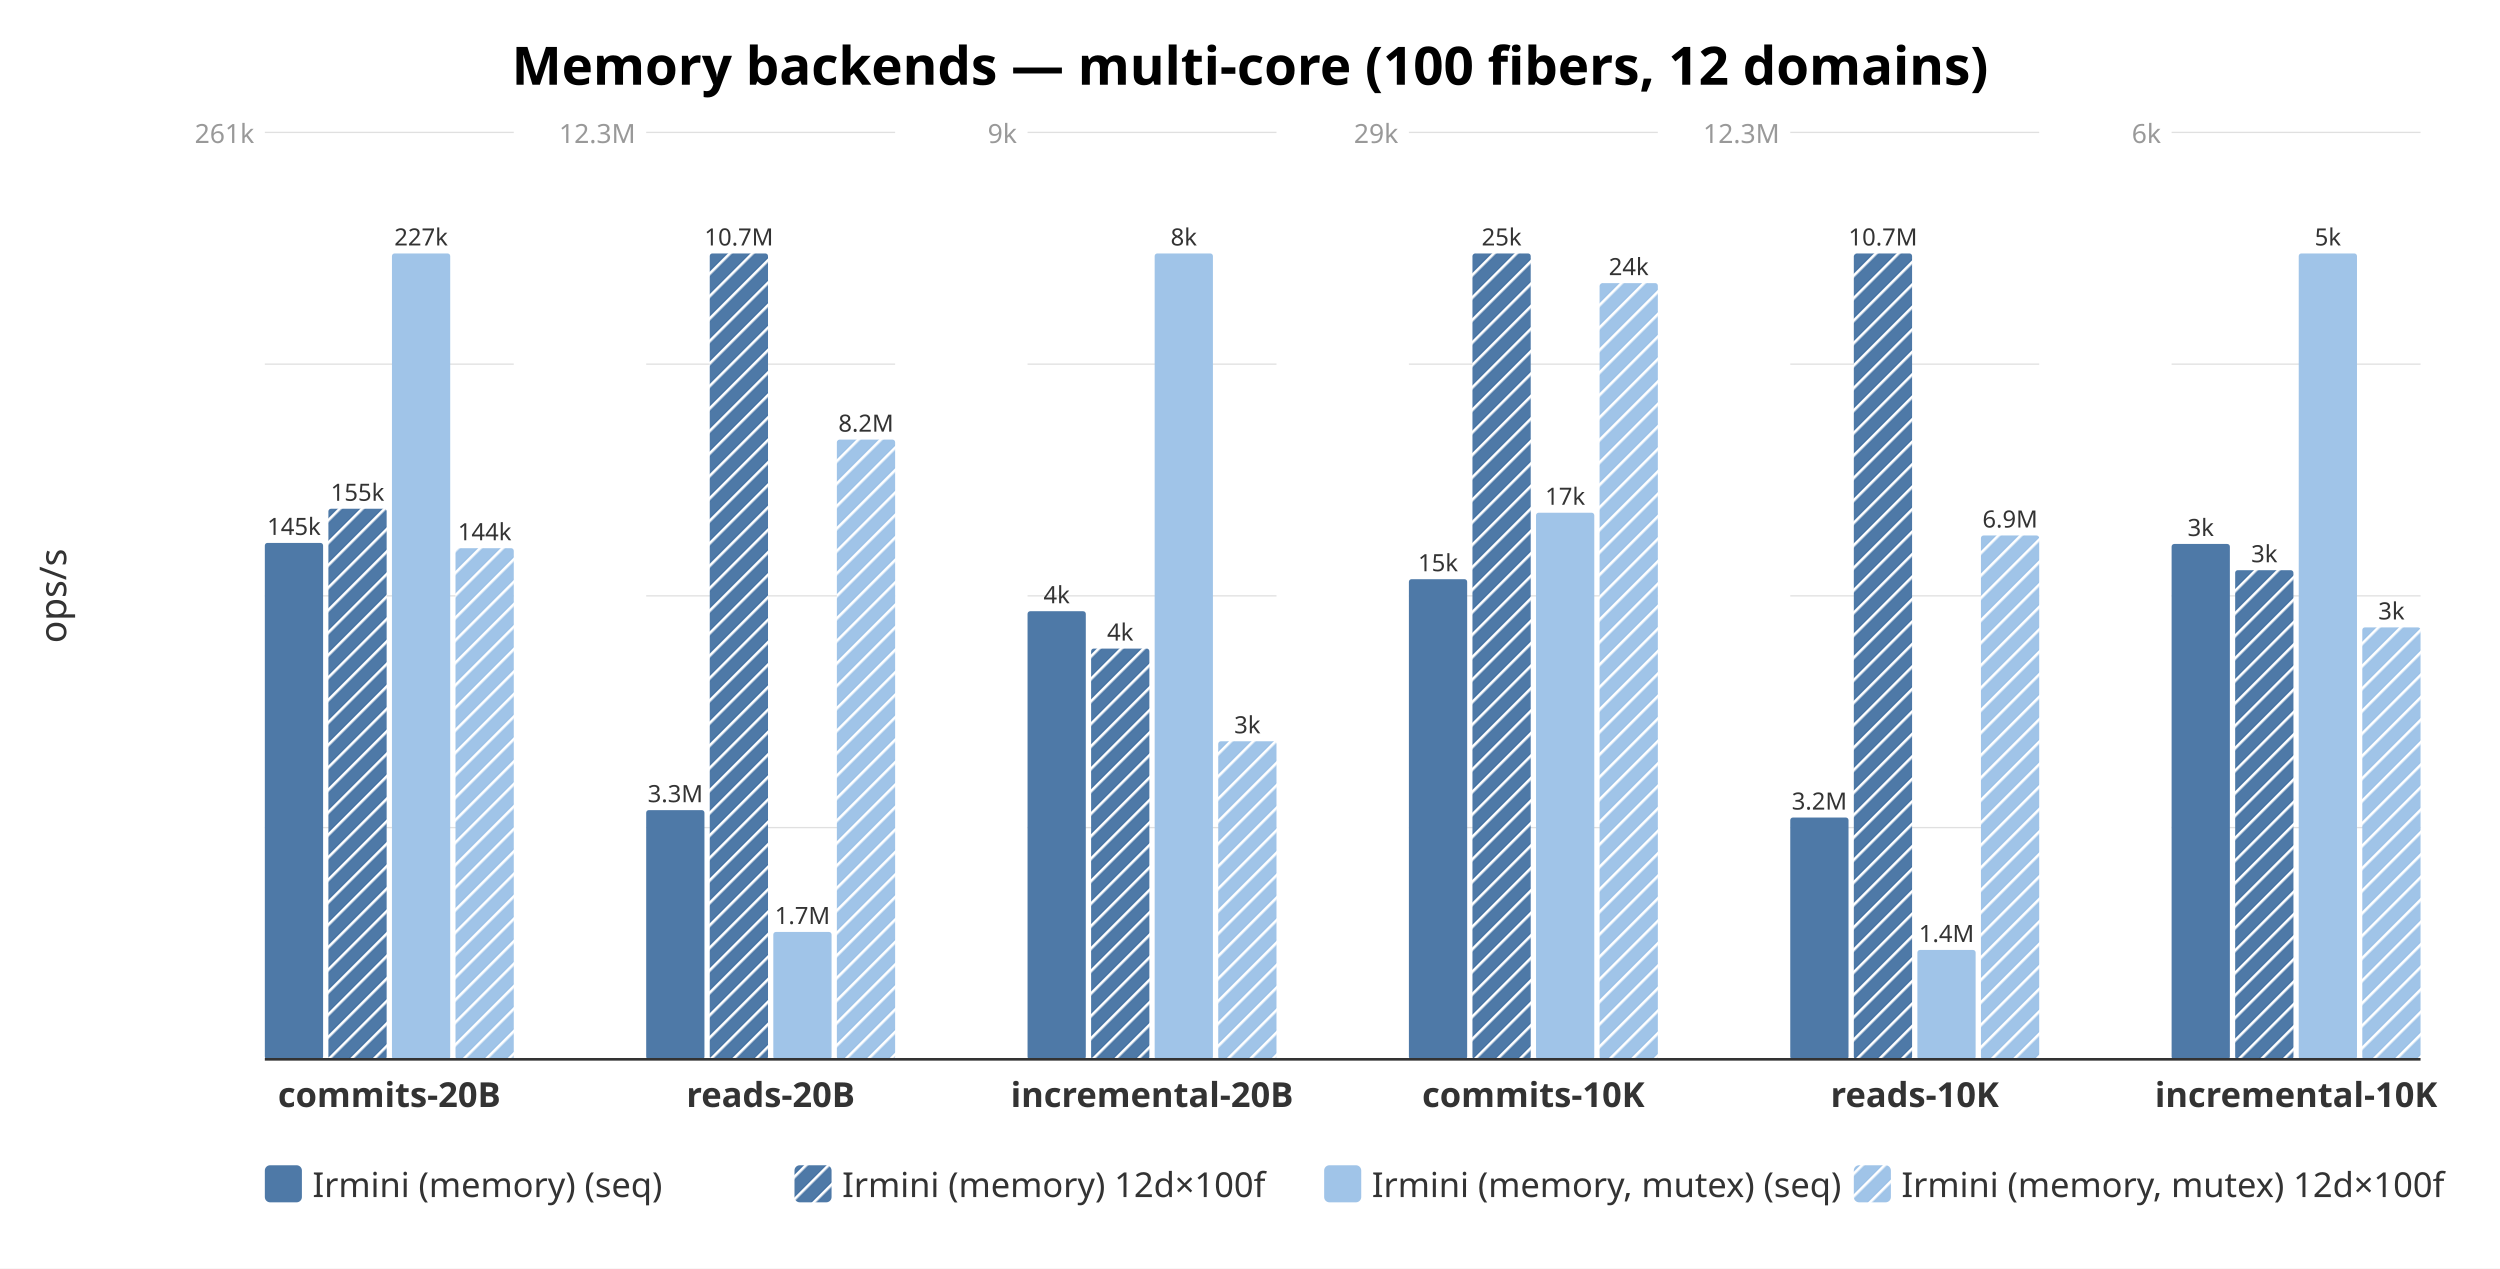
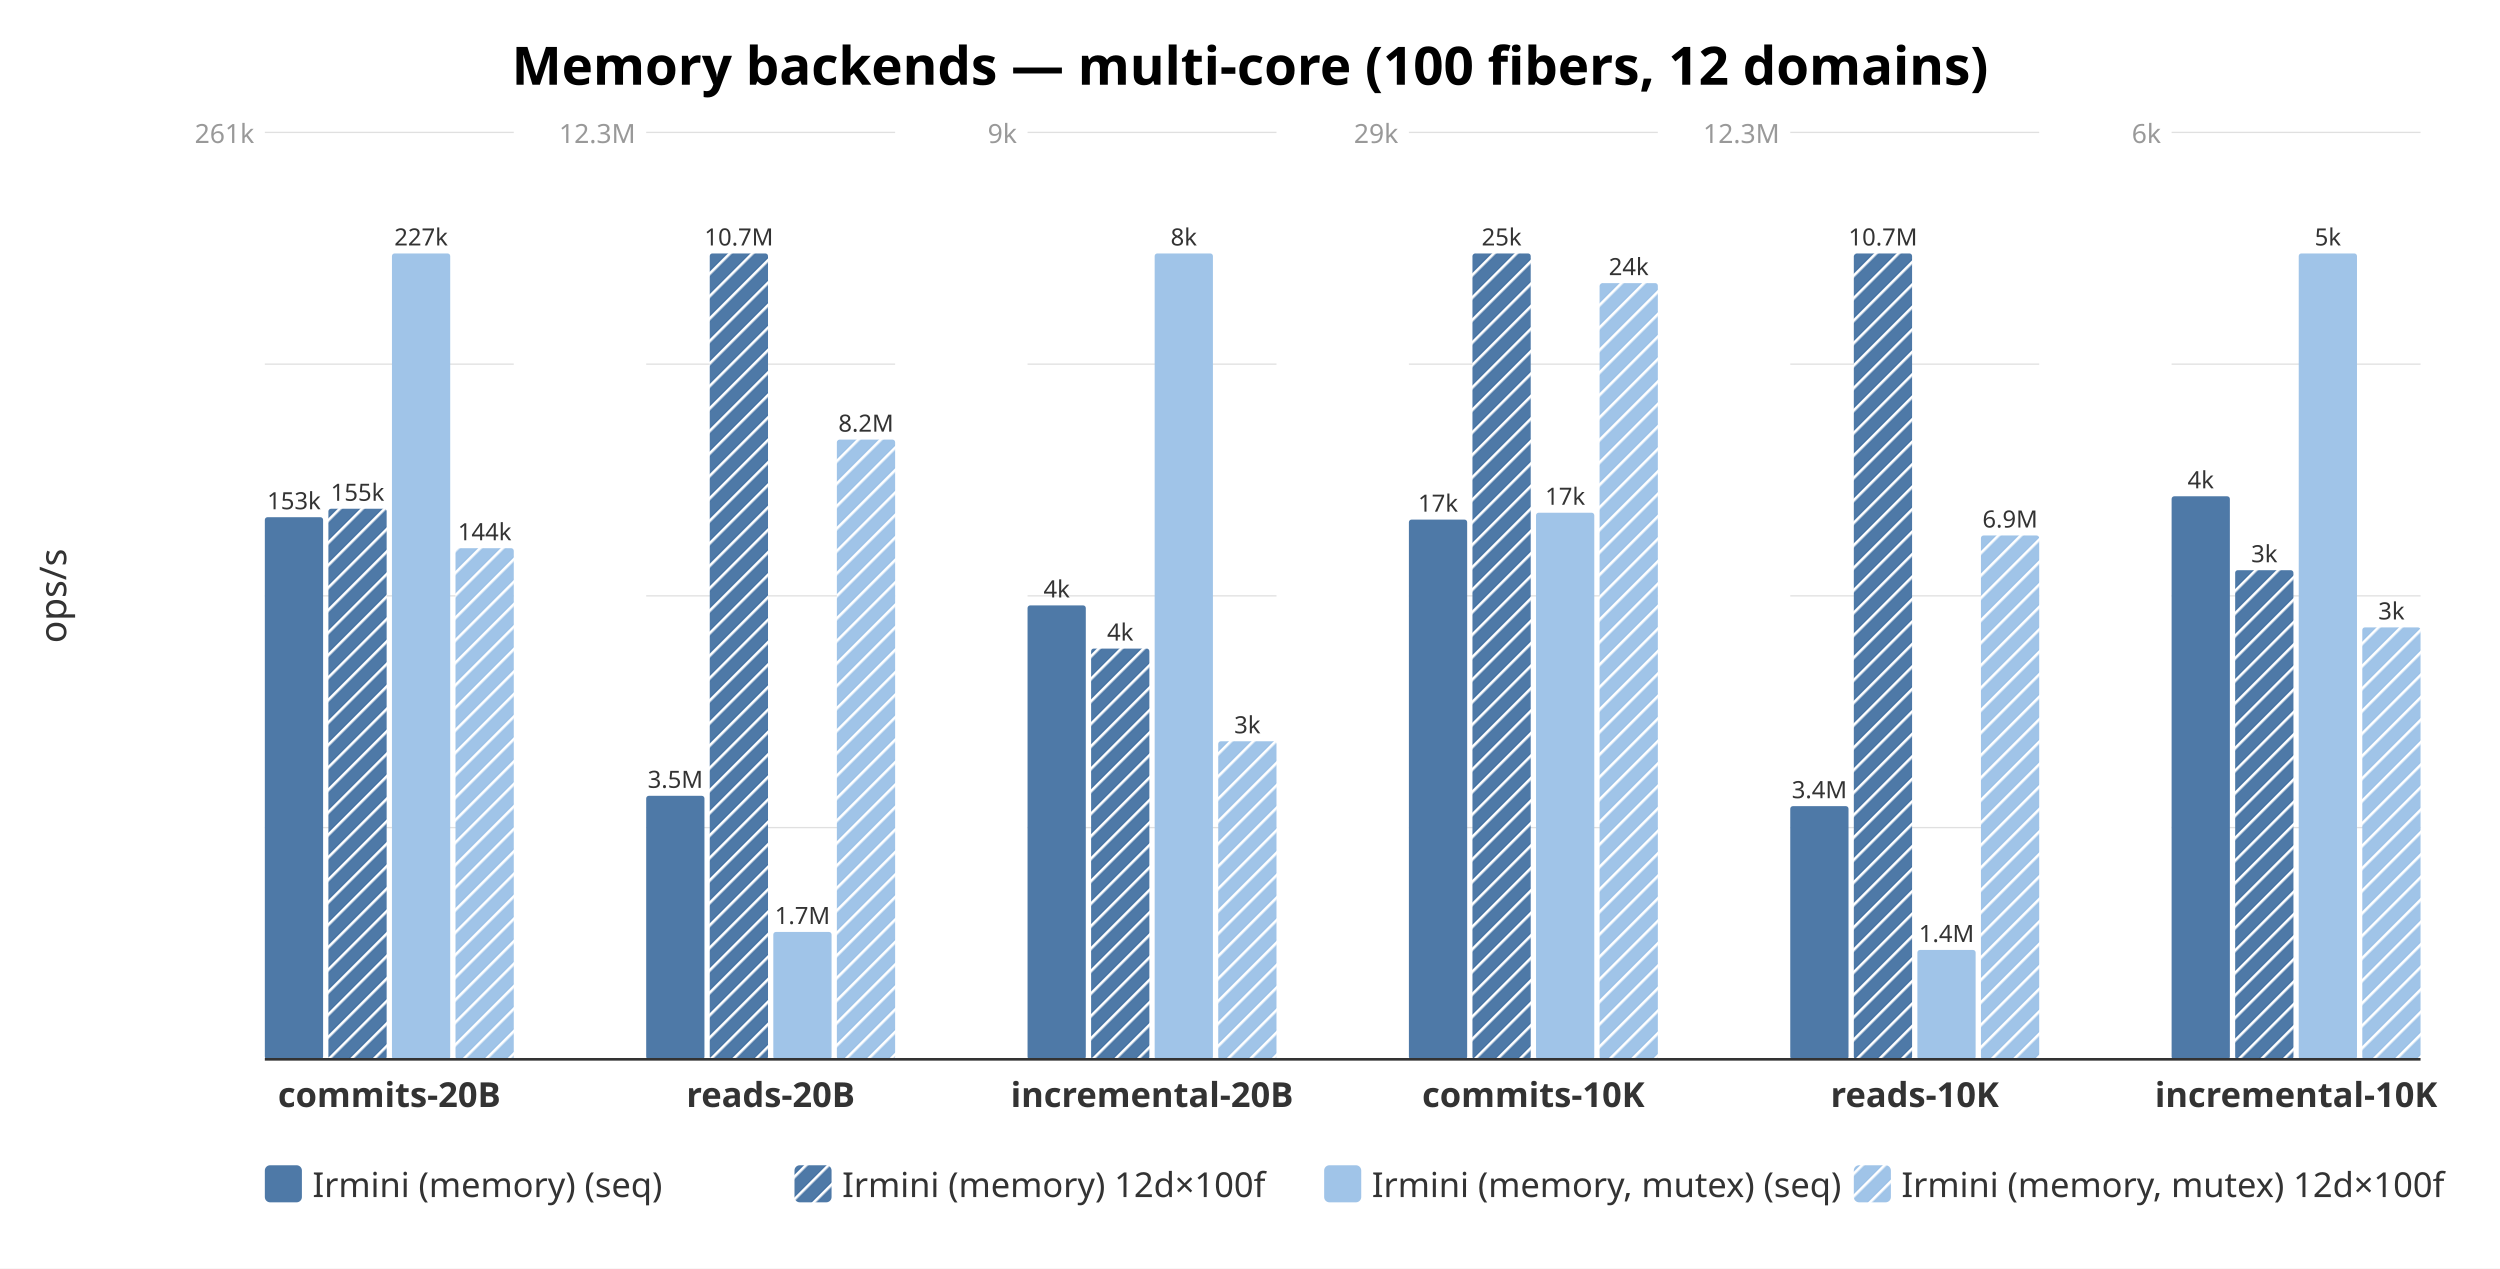
<svg xmlns="http://www.w3.org/2000/svg" width="944" height="479" font-family="system-ui, sans-serif" font-size="14">
  <rect width="944" height="479" fill="white" />
  <defs>
-     <pattern id="hatch-3034" width="6" height="6" patternUnits="userSpaceOnUse" patternTransform="rotate(45)">
+     <pattern id="hatch-6198" width="6" height="6" patternUnits="userSpaceOnUse" patternTransform="rotate(45)">
      <rect width="6" height="6" fill="#4e79a7" />
      <line x1="0" y1="0" x2="0" y2="6" stroke="white" stroke-width="2" />
    </pattern>
-     <pattern id="hatch-2507" width="6" height="6" patternUnits="userSpaceOnUse" patternTransform="rotate(45)">
+     <pattern id="hatch-8753" width="6" height="6" patternUnits="userSpaceOnUse" patternTransform="rotate(45)">
      <rect width="6" height="6" fill="#a0c4e8" />
      <line x1="0" y1="0" x2="0" y2="6" stroke="white" stroke-width="2" />
    </pattern>
  </defs>
  <text x="472.0" y="32" text-anchor="middle" font-size="20" font-weight="bold">Memory backends — multi-core (100 fibers, 12 domains)</text>
  <g transform="translate(100,50)">
    <text x="-75" y="175.0" text-anchor="middle" font-size="14" fill="#333" transform="rotate(-90,-75,175.0)">ops/s</text>
    <line x1="0" y1="262.5" x2="94" y2="262.5" stroke="#e0e0e0" stroke-width="0.5" />
    <line x1="0" y1="175.0" x2="94" y2="175.0" stroke="#e0e0e0" stroke-width="0.5" />
    <line x1="0" y1="87.5" x2="94" y2="87.5" stroke="#e0e0e0" stroke-width="0.5" />
    <line x1="0" y1="0.0" x2="94" y2="0.0" stroke="#e0e0e0" stroke-width="0.5" />
    <text x="-4.0" y="4.0" text-anchor="end" font-size="10" fill="#999">261k</text>
-     <rect x="0.0" y="155.0" width="22" height="195.0" fill="#4e79a7" rx="1" />
-     <text x="11.0" y="152.0" text-anchor="middle" font-size="9" fill="#333">145k</text>
-     <rect x="24.0" y="142.1" width="22" height="207.9" fill="url(#hatch-3034)" rx="1" />
+     <rect x="0.0" y="145.3" width="22" height="204.7" fill="#4e79a7" rx="1" />
+     <text x="11.0" y="142.3" text-anchor="middle" font-size="9" fill="#333">153k</text>
+     <rect x="24.0" y="142.1" width="22" height="207.9" fill="url(#hatch-6198)" rx="1" />
    <text x="35.0" y="139.1" text-anchor="middle" font-size="9" fill="#333">155k</text>
    <rect x="48.0" y="45.7" width="22" height="304.3" fill="#a0c4e8" rx="1" />
    <text x="59.0" y="42.7" text-anchor="middle" font-size="9" fill="#333">227k</text>
-     <rect x="72.0" y="157.0" width="22" height="193.0" fill="url(#hatch-2507)" rx="1" />
+     <rect x="72.0" y="157.0" width="22" height="193.0" fill="url(#hatch-8753)" rx="1" />
    <text x="83.0" y="154.0" text-anchor="middle" font-size="9" fill="#333">144k</text>
    <text x="47.0" y="368" text-anchor="middle" font-size="13" font-weight="bold" fill="#333">commits-20B</text>
    <line x1="144" y1="262.5" x2="238" y2="262.5" stroke="#e0e0e0" stroke-width="0.5" />
    <line x1="144" y1="175.0" x2="238" y2="175.0" stroke="#e0e0e0" stroke-width="0.5" />
    <line x1="144" y1="87.5" x2="238" y2="87.5" stroke="#e0e0e0" stroke-width="0.5" />
    <line x1="144" y1="0.0" x2="238" y2="0.0" stroke="#e0e0e0" stroke-width="0.5" />
    <text x="140.0" y="4.0" text-anchor="end" font-size="10" fill="#999">12.3M</text>
-     <rect x="144.0" y="255.9" width="22" height="94.1" fill="#4e79a7" rx="1" />
-     <text x="155.0" y="252.9" text-anchor="middle" font-size="9" fill="#333">3.3M</text>
-     <rect x="168.0" y="45.7" width="22" height="304.3" fill="url(#hatch-3034)" rx="1" />
+     <rect x="144.0" y="250.5" width="22" height="99.5" fill="#4e79a7" rx="1" />
+     <text x="155.0" y="247.5" text-anchor="middle" font-size="9" fill="#333">3.5M</text>
+     <rect x="168.0" y="45.7" width="22" height="304.3" fill="url(#hatch-6198)" rx="1" />
    <text x="179.0" y="42.7" text-anchor="middle" font-size="9" fill="#333">10.7M</text>
    <rect x="192.0" y="301.9" width="22" height="48.1" fill="#a0c4e8" rx="1" />
    <text x="203.0" y="298.9" text-anchor="middle" font-size="9" fill="#333">1.7M</text>
-     <rect x="216.0" y="116.0" width="22" height="234.0" fill="url(#hatch-2507)" rx="1" />
+     <rect x="216.0" y="116.0" width="22" height="234.0" fill="url(#hatch-8753)" rx="1" />
    <text x="227.0" y="113.0" text-anchor="middle" font-size="9" fill="#333">8.2M</text>
    <text x="191.0" y="368" text-anchor="middle" font-size="13" font-weight="bold" fill="#333">reads-20B</text>
    <line x1="288" y1="262.5" x2="382" y2="262.5" stroke="#e0e0e0" stroke-width="0.5" />
    <line x1="288" y1="175.0" x2="382" y2="175.0" stroke="#e0e0e0" stroke-width="0.5" />
    <line x1="288" y1="87.5" x2="382" y2="87.5" stroke="#e0e0e0" stroke-width="0.5" />
    <line x1="288" y1="0.0" x2="382" y2="0.0" stroke="#e0e0e0" stroke-width="0.5" />
    <text x="284.0" y="4.0" text-anchor="end" font-size="10" fill="#999">9k</text>
-     <rect x="288.0" y="180.8" width="22" height="169.2" fill="#4e79a7" rx="1" />
-     <text x="299.0" y="177.8" text-anchor="middle" font-size="9" fill="#333">4k</text>
-     <rect x="312.0" y="194.9" width="22" height="155.1" fill="url(#hatch-3034)" rx="1" />
+     <rect x="288.0" y="178.6" width="22" height="171.4" fill="#4e79a7" rx="1" />
+     <text x="299.0" y="175.6" text-anchor="middle" font-size="9" fill="#333">4k</text>
+     <rect x="312.0" y="194.9" width="22" height="155.1" fill="url(#hatch-6198)" rx="1" />
    <text x="323.0" y="191.9" text-anchor="middle" font-size="9" fill="#333">4k</text>
    <rect x="336.0" y="45.7" width="22" height="304.3" fill="#a0c4e8" rx="1" />
    <text x="347.0" y="42.7" text-anchor="middle" font-size="9" fill="#333">8k</text>
-     <rect x="360.0" y="229.9" width="22" height="120.1" fill="url(#hatch-2507)" rx="1" />
+     <rect x="360.0" y="229.9" width="22" height="120.1" fill="url(#hatch-8753)" rx="1" />
    <text x="371.0" y="226.9" text-anchor="middle" font-size="9" fill="#333">3k</text>
    <text x="335.0" y="368" text-anchor="middle" font-size="13" font-weight="bold" fill="#333">incremental-20B</text>
    <line x1="432" y1="262.5" x2="526" y2="262.5" stroke="#e0e0e0" stroke-width="0.5" />
    <line x1="432" y1="175.0" x2="526" y2="175.0" stroke="#e0e0e0" stroke-width="0.5" />
    <line x1="432" y1="87.5" x2="526" y2="87.5" stroke="#e0e0e0" stroke-width="0.5" />
    <line x1="432" y1="0.0" x2="526" y2="0.0" stroke="#e0e0e0" stroke-width="0.5" />
    <text x="428.0" y="4.0" text-anchor="end" font-size="10" fill="#999">29k</text>
-     <rect x="432.0" y="168.7" width="22" height="181.3" fill="#4e79a7" rx="1" />
-     <text x="443.0" y="165.7" text-anchor="middle" font-size="9" fill="#333">15k</text>
-     <rect x="456.0" y="45.7" width="22" height="304.3" fill="url(#hatch-3034)" rx="1" />
+     <rect x="432.0" y="146.2" width="22" height="203.8" fill="#4e79a7" rx="1" />
+     <text x="443.0" y="143.2" text-anchor="middle" font-size="9" fill="#333">17k</text>
+     <rect x="456.0" y="45.7" width="22" height="304.3" fill="url(#hatch-6198)" rx="1" />
    <text x="467.0" y="42.7" text-anchor="middle" font-size="9" fill="#333">25k</text>
    <rect x="480.0" y="143.6" width="22" height="206.4" fill="#a0c4e8" rx="1" />
    <text x="491.0" y="140.6" text-anchor="middle" font-size="9" fill="#333">17k</text>
-     <rect x="504.0" y="56.9" width="22" height="293.1" fill="url(#hatch-2507)" rx="1" />
+     <rect x="504.0" y="56.9" width="22" height="293.1" fill="url(#hatch-8753)" rx="1" />
    <text x="515.0" y="53.9" text-anchor="middle" font-size="9" fill="#333">24k</text>
    <text x="479.0" y="368" text-anchor="middle" font-size="13" font-weight="bold" fill="#333">commits-10K</text>
    <line x1="576" y1="262.5" x2="670" y2="262.5" stroke="#e0e0e0" stroke-width="0.5" />
    <line x1="576" y1="175.0" x2="670" y2="175.0" stroke="#e0e0e0" stroke-width="0.5" />
    <line x1="576" y1="87.5" x2="670" y2="87.5" stroke="#e0e0e0" stroke-width="0.5" />
    <line x1="576" y1="0.0" x2="670" y2="0.0" stroke="#e0e0e0" stroke-width="0.5" />
    <text x="572.0" y="4.0" text-anchor="end" font-size="10" fill="#999">12.3M</text>
-     <rect x="576.0" y="258.7" width="22" height="91.3" fill="#4e79a7" rx="1" />
-     <text x="587.0" y="255.7" text-anchor="middle" font-size="9" fill="#333">3.2M</text>
-     <rect x="600.0" y="45.7" width="22" height="304.3" fill="url(#hatch-3034)" rx="1" />
+     <rect x="576.0" y="254.4" width="22" height="95.6" fill="#4e79a7" rx="1" />
+     <text x="587.0" y="251.4" text-anchor="middle" font-size="9" fill="#333">3.4M</text>
+     <rect x="600.0" y="45.7" width="22" height="304.3" fill="url(#hatch-6198)" rx="1" />
    <text x="611.0" y="42.7" text-anchor="middle" font-size="9" fill="#333">10.7M</text>
    <rect x="624.0" y="308.7" width="22" height="41.3" fill="#a0c4e8" rx="1" />
    <text x="635.0" y="305.7" text-anchor="middle" font-size="9" fill="#333">1.4M</text>
-     <rect x="648.0" y="152.2" width="22" height="197.8" fill="url(#hatch-2507)" rx="1" />
+     <rect x="648.0" y="152.2" width="22" height="197.8" fill="url(#hatch-8753)" rx="1" />
    <text x="659.0" y="149.2" text-anchor="middle" font-size="9" fill="#333">6.9M</text>
    <text x="623.0" y="368" text-anchor="middle" font-size="13" font-weight="bold" fill="#333">reads-10K</text>
    <line x1="720" y1="262.5" x2="814" y2="262.5" stroke="#e0e0e0" stroke-width="0.5" />
    <line x1="720" y1="175.0" x2="814" y2="175.0" stroke="#e0e0e0" stroke-width="0.5" />
    <line x1="720" y1="87.5" x2="814" y2="87.5" stroke="#e0e0e0" stroke-width="0.5" />
    <line x1="720" y1="0.0" x2="814" y2="0.0" stroke="#e0e0e0" stroke-width="0.5" />
    <text x="716.0" y="4.0" text-anchor="end" font-size="10" fill="#999">6k</text>
-     <rect x="720.0" y="155.4" width="22" height="194.6" fill="#4e79a7" rx="1" />
-     <text x="731.0" y="152.4" text-anchor="middle" font-size="9" fill="#333">3k</text>
-     <rect x="744.0" y="165.3" width="22" height="184.7" fill="url(#hatch-3034)" rx="1" />
+     <rect x="720.0" y="137.4" width="22" height="212.6" fill="#4e79a7" rx="1" />
+     <text x="731.0" y="134.4" text-anchor="middle" font-size="9" fill="#333">4k</text>
+     <rect x="744.0" y="165.3" width="22" height="184.7" fill="url(#hatch-6198)" rx="1" />
    <text x="755.0" y="162.3" text-anchor="middle" font-size="9" fill="#333">3k</text>
    <rect x="768.0" y="45.7" width="22" height="304.3" fill="#a0c4e8" rx="1" />
    <text x="779.0" y="42.7" text-anchor="middle" font-size="9" fill="#333">5k</text>
-     <rect x="792.0" y="186.9" width="22" height="163.1" fill="url(#hatch-2507)" rx="1" />
+     <rect x="792.0" y="186.9" width="22" height="163.1" fill="url(#hatch-8753)" rx="1" />
    <text x="803.0" y="183.9" text-anchor="middle" font-size="9" fill="#333">3k</text>
    <text x="767.0" y="368" text-anchor="middle" font-size="13" font-weight="bold" fill="#333">incremental-10K</text>
    <line x1="0" y1="350" x2="814" y2="350" stroke="#333" stroke-width="1" />
  </g>
  <g transform="translate(100,440)">
    <rect x="0" y="0" width="14" height="14" fill="#4e79a7" rx="2" />
    <text x="18" y="12" font-size="13" fill="#333">Irmini (memory) (seq)</text>
-     <rect x="200" y="0" width="14" height="14" fill="url(#hatch-3034)" rx="2" />
+     <rect x="200" y="0" width="14" height="14" fill="url(#hatch-6198)" rx="2" />
    <text x="218" y="12" font-size="13" fill="#333">Irmini (memory) 12d×100f</text>
    <rect x="400" y="0" width="14" height="14" fill="#a0c4e8" rx="2" />
    <text x="418" y="12" font-size="13" fill="#333">Irmini (memory, mutex) (seq)</text>
-     <rect x="600" y="0" width="14" height="14" fill="url(#hatch-2507)" rx="2" />
+     <rect x="600" y="0" width="14" height="14" fill="url(#hatch-8753)" rx="2" />
    <text x="618" y="12" font-size="13" fill="#333">Irmini (memory, mutex) 12d×100f</text>
  </g>
</svg>
